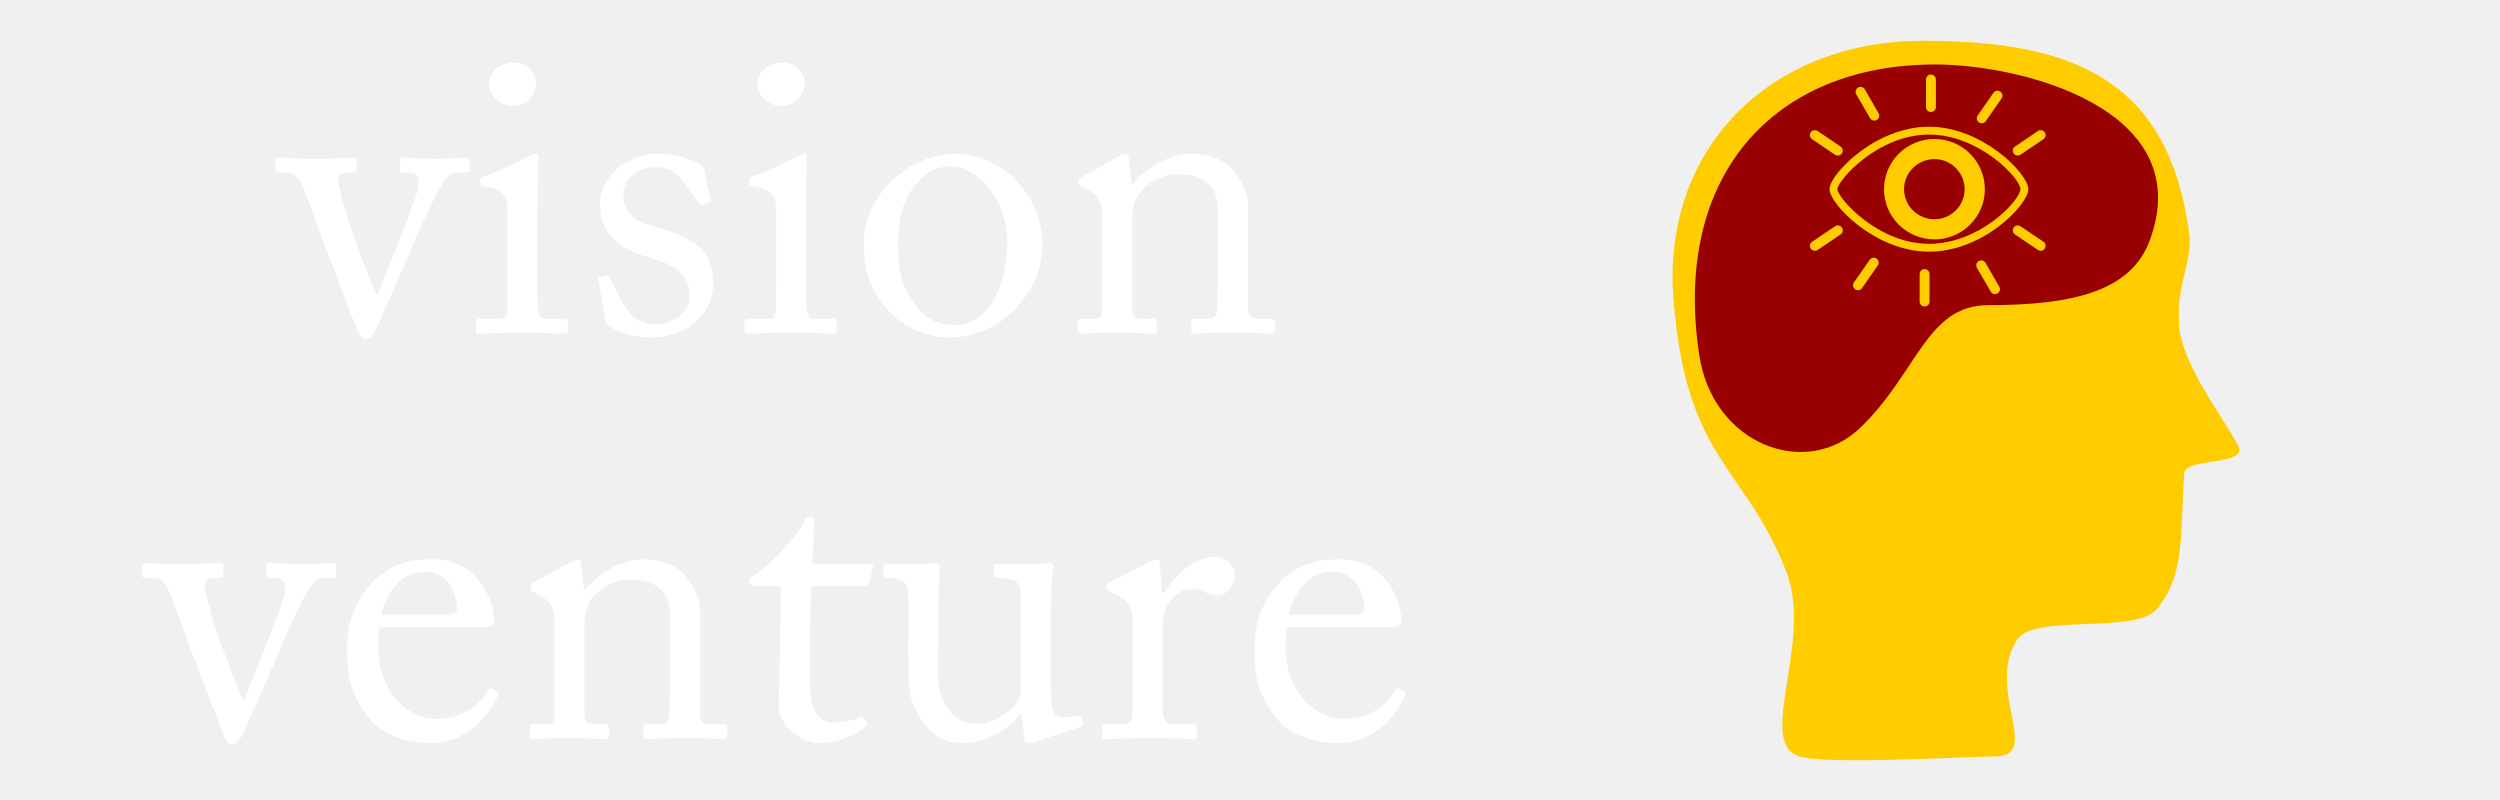
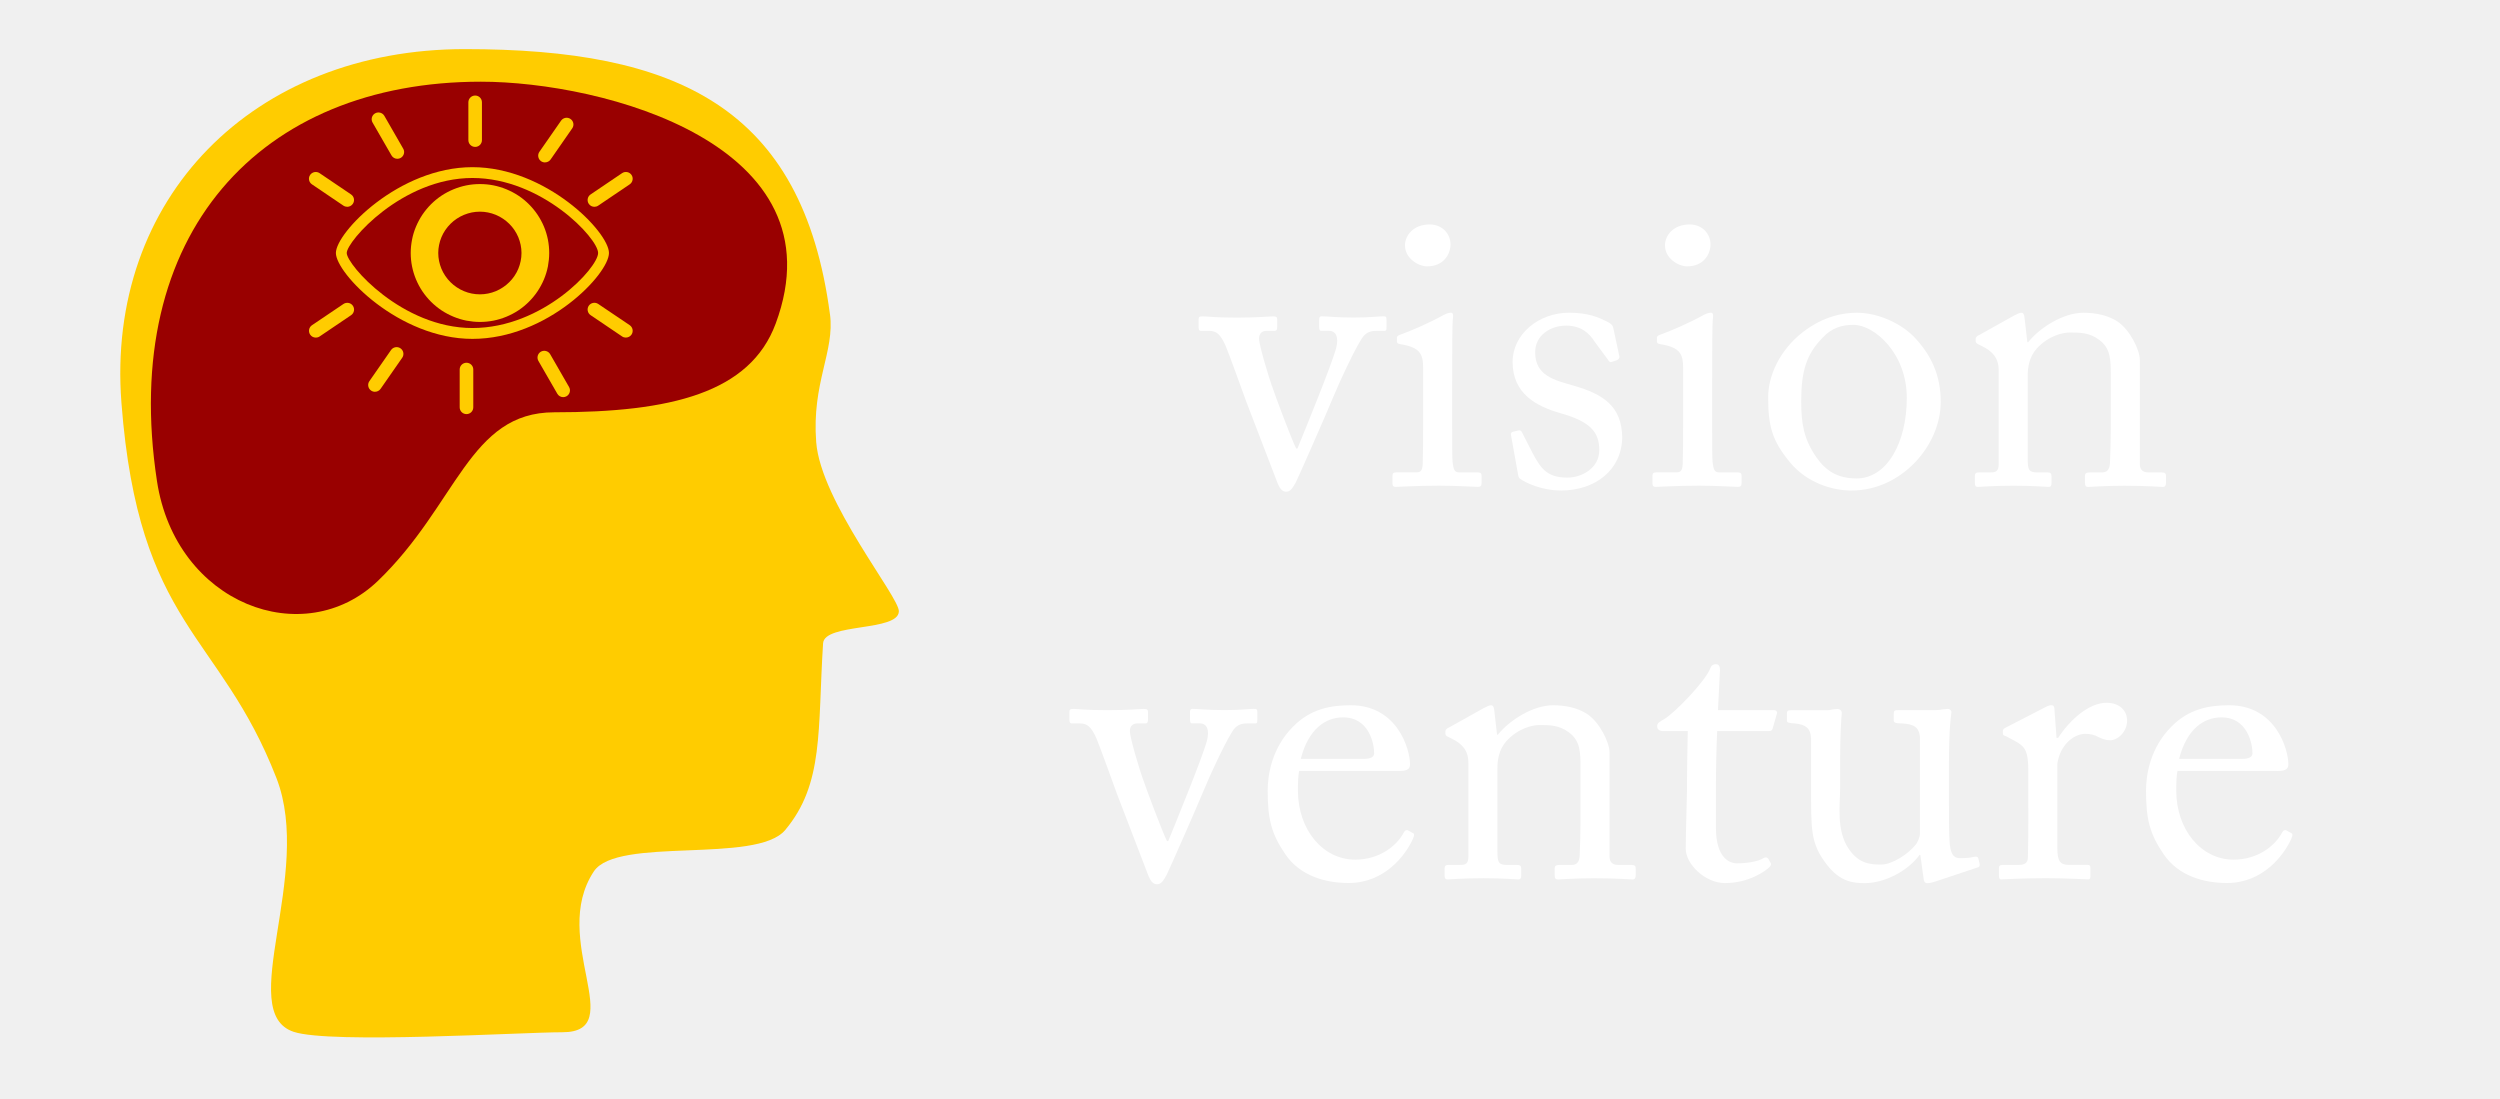
- <svg xmlns="http://www.w3.org/2000/svg" id="a" viewBox="0 0 1000 320">
+ <svg xmlns="http://www.w3.org/2000/svg" id="a" viewBox="0 0 728 320">
  <defs>
    <style>.c{fill:none;}.d{fill:#fff;}.e{fill:#fc0;}.f{fill:#900;}.g{clip-path:url(#b);}</style>
    <clipPath id="b">
-       <rect class="c" x="666.42" y="16.26" width="229.63" height="288.31" />
+       <rect class="c" x="32.42" y="14.26" width="229.63" height="288.31" />
    </clipPath>
  </defs>
  <g>
+     <g class="g">
+       <path class="e" d="M241.69,91.5c1.44,10.89-5.35,19.96-4.01,37.26s24.15,45,24.07,49.25c-.09,5.95-21.68,3.36-22.07,9.32-1.61,25.31,.28,40.87-11.03,54.37-8.35,9.98-48.93,1.81-55.72,12.05-13.08,19.75,10.43,46.84-9.16,46.84-12.04,0-67.43,3.47-78.25-.12-17.16-5.69,5.88-45.83-5.01-73.87-16.57-42.62-40.13-43.92-45.15-109.31C30.78,57.64,73.82,14.3,135.34,14.3s98.32,16.64,106.34,77.2Z" />
+     </g>
+     <path class="f" d="M225.87,94.25c-7.48,20.17-30.53,25.81-64.46,25.81-24.84,0-28.22,26.84-51.36,49.09-21.51,20.67-58.88,6.83-64.34-29.06-10.98-72.15,30.16-116.3,94.32-116.3,35.53,0,105.21,18.28,85.84,70.47Z" />
+     <path class="f" d="M175.76,73.67c0,5.11-17.1,23.43-38.18,23.43s-38.17-18.69-38.17-23.43,17.1-23.42,38.17-23.42,38.18,18.32,38.18,23.42Z" />
+     <path class="e" d="M137.57,98.68c-21.41,0-39.76-19.06-39.76-25.01s18.35-24.99,39.76-24.99,39.76,18.88,39.76,24.99-17.89,25.01-39.76,25.01Zm0-46.85c-20.51,0-36.6,18.45-36.6,21.84s16.08,21.85,36.6,21.85,36.6-17.56,36.6-21.85-16.43-21.84-36.6-21.84Z" />
+     <path class="e" d="M159.93,73.67c0,1.33-.14,2.62-.38,3.92-.26,1.3-.64,2.55-1.15,3.77-.51,1.22-1.14,2.37-1.87,3.47-.73,1.09-1.58,2.11-2.51,3.04s-1.95,1.76-3.05,2.5c-1.1,.73-2.26,1.34-3.49,1.85s-2.49,.89-3.78,1.15c-1.3,.25-2.61,.38-3.93,.38s-2.64-.14-3.94-.38c-1.3-.26-2.56-.64-3.78-1.15s-2.39-1.12-3.49-1.85c-1.09-.74-2.12-1.57-3.05-2.5s-1.77-1.95-2.51-3.04c-.73-1.1-1.35-2.25-1.86-3.47-.51-1.23-.89-2.48-1.15-3.77s-.39-2.59-.39-3.92,.14-2.61,.39-3.91,.64-2.56,1.15-3.77,1.13-2.37,1.86-3.47c.74-1.09,1.58-2.11,2.51-3.04s1.96-1.77,3.05-2.5c1.1-.73,2.26-1.34,3.49-1.85s2.49-.89,3.78-1.15c1.31-.26,2.61-.38,3.94-.38s2.64,.12,3.93,.38,2.56,.64,3.78,1.15,2.39,1.12,3.49,1.85,2.12,1.57,3.05,2.5,1.78,1.95,2.51,3.04c.73,1.1,1.36,2.25,1.87,3.47s.89,2.48,1.15,3.77c.25,1.3,.38,2.59,.38,3.91Z" />
+     <path class="e" d="M138.37,42.78c-1.09,0-1.98-.88-1.98-1.97v-11.02c0-1.09,.89-1.97,1.98-1.97s1.97,.88,1.97,1.97v11.02c0,1.09-.88,1.97-1.97,1.97Z" />
+     <path class="e" d="M158.7,47.3c-.38,0-.78-.11-1.13-.35-.89-.62-1.12-1.85-.5-2.74l6.31-9.07c.62-.89,1.85-1.12,2.75-.5s1.13,1.85,.5,2.74l-6.3,9.07c-.38,.55-1,.84-1.63,.84Z" />
+     <path class="e" d="M173.09,60.22c-.64,0-1.26-.3-1.64-.87-.61-.9-.37-2.12,.53-2.73l9.17-6.2c.9-.61,2.13-.38,2.75,.52,.61,.9,.37,2.13-.53,2.74l-9.17,6.2c-.34,.23-.72,.34-1.1,.34Z" />
+     <path class="e" d="M115.71,46.24c-.69,0-1.35-.35-1.71-.99l-5.51-9.56c-.54-.95-.21-2.14,.73-2.68s2.16-.21,2.7,.72l5.5,9.57c.55,.93,.21,2.14-.73,2.68-.3,.18-.64,.26-.98,.26Z" />
+     <path class="e" d="M101.12,60.22c-.38,0-.77-.11-1.12-.34l-9.16-6.2c-.91-.61-1.15-1.84-.53-2.74,.61-.89,1.85-1.13,2.75-.52l9.17,6.2c.9,.61,1.14,1.82,.52,2.73-.38,.56-1,.87-1.63,.87Z" />
+     <path class="e" d="M135.84,120.59c-1.09,0-1.98-.88-1.98-1.97v-11.03c0-1.08,.89-1.96,1.98-1.96s1.98,.88,1.98,1.96v11.03c0,1.09-.89,1.97-1.98,1.97Z" />
+     <path class="e" d="M109.2,114.09c-.39,0-.79-.11-1.13-.35-.9-.62-1.13-1.85-.51-2.74l6.31-9.07c.62-.89,1.85-1.12,2.75-.5s1.13,1.85,.51,2.74l-6.31,9.07c-.38,.55-1,.84-1.62,.84Z" />
+     <path class="e" d="M91.95,98.31c-.63,0-1.25-.3-1.63-.87-.61-.9-.38-2.13,.53-2.74l9.16-6.18c.91-.61,2.14-.38,2.75,.52,.62,.9,.38,2.13-.52,2.74l-9.17,6.2c-.34,.23-.73,.34-1.12,.34Z" />
+     <path class="e" d="M164,115.65c-.69,0-1.35-.36-1.71-.99l-5.51-9.56c-.54-.95-.21-2.15,.73-2.69s2.16-.2,2.7,.73l5.5,9.56c.55,.95,.21,2.15-.73,2.69-.3,.17-.64,.26-.98,.26Z" />
+     <path class="e" d="M182.25,98.31c-.38,0-.77-.11-1.1-.34l-9.17-6.2c-.9-.61-1.14-1.84-.53-2.74,.62-.89,1.85-1.13,2.75-.52l9.17,6.18c.9,.62,1.14,1.84,.53,2.74-.38,.56-1.01,.87-1.64,.87Z" />
+     <path class="f" d="M151.86,73.67c0,.8-.08,1.58-.24,2.35s-.38,1.53-.69,2.26c-.3,.72-.68,1.42-1.12,2.07-.44,.66-.95,1.27-1.51,1.82-.56,.56-1.17,1.06-1.84,1.5-.65,.44-1.35,.81-2.08,1.12s-1.5,.53-2.28,.69-1.57,.23-2.35,.23-1.59-.07-2.37-.23-1.53-.38-2.26-.69c-.74-.3-1.44-.68-2.1-1.12-.66-.44-1.27-.93-1.84-1.5-.56-.55-1.06-1.16-1.51-1.82-.44-.65-.81-1.35-1.12-2.07-.3-.73-.53-1.49-.69-2.26s-.24-1.55-.24-2.35,.08-1.57,.24-2.34,.38-1.53,.69-2.26c.3-.72,.68-1.42,1.12-2.07,.45-.66,.95-1.27,1.51-1.82,.56-.56,1.17-1.06,1.84-1.5,.65-.44,1.35-.81,2.1-1.12,.73-.3,1.49-.53,2.26-.69s1.57-.23,2.37-.23,1.58,.07,2.35,.23,1.54,.38,2.28,.69,1.43,.68,2.08,1.12c.66,.44,1.27,.93,1.84,1.5,.56,.55,1.07,1.16,1.51,1.82,.44,.65,.81,1.35,1.12,2.07,.3,.73,.53,1.49,.69,2.26s.24,1.55,.24,2.34Z" />
+   </g>
+   <g>
    <g>
-       <path class="d" d="M140.57,91.86c-1-2.83-5.33-16.66-5.33-19.66,0-2.17,1.33-3.17,3-3.17h3.33c1,0,1.16-.66,1.16-1.67v-3c0-1-.33-1.34-1.67-1.34-1.82,0-6.16,.51-14.99,.51-9.33,0-12.15-.51-13.99-.51-1.5,0-1.84,.17-1.84,1.34v3c0,1,.17,1.67,1,1.67h3.33c3,0,4.66,1.33,6.83,6.16,1.17,2.67,8,21.66,8.5,22.99,.5,1.33,12.66,32.98,12.99,33.81,.83,2,1.84,3.5,3.5,3.5,1.82,0,2.66-1.5,4-3.83,.66-1.17,12.99-29.16,14.99-34.15,2.5-6.16,10.82-24.33,13.33-26.66,1.5-1.5,3.17-1.82,5.16-1.82h3.17c.83,0,.83-.51,.83-1.67v-2.84c0-1.33-.16-1.5-1.5-1.5-1.5,0-5.5,.51-12,.51-7.32,0-10.99-.51-13.33-.51-.66,0-1,.34-1,1.34v3c0,.83,.17,1.67,.68,1.67h3.32c3.01,0,4.17,2.66,3.01,7.16-1.67,6.49-13.34,34.99-15.99,41.47h-.51c-1.82-3.49-8.99-22.65-9.99-25.82Z" />
-       <path class="d" d="M203.04,109.01c0,5,0,10.16-.17,15.16-.17,2.67-.83,3.33-2.67,3.33h-8.17c-1.16,0-1.66,.34-1.66,1.33v3.33c0,1,.5,1.33,1.33,1.33,1.84,0,8.32-.5,17.99-.5,6.99,0,14.67,.5,15.99,.5,1.16,0,1.5-.5,1.5-1.67v-2.83c0-1-.34-1.5-1.67-1.5h-7.66c-1.84,0-2.33-1.17-2.67-4.34-.17-1.82-.17-7.83-.17-14.33v-18.16c0-13.82,0-24.32,.34-27.15,.17-1.17,0-2-.83-2-1,0-1.84,.34-3.17,1-6.33,3.5-12.66,6.16-17.99,8.17-.83,.33-1.17,.66-1.17,1.16v1.5c0,.66,.34,1,1.5,1.17,8.34,1.33,9.34,4.33,9.34,9.99v24.49Zm1.66-66.64c6.67,0,9.66-4.83,9.66-9.16,0-3.66-2.83-8.17-8.66-8.17-6.66,0-10.16,4.51-10.16,8.66,0,5.34,5.5,8.66,9.16,8.66Z" />
-       <path class="d" d="M260,135c14.16,0,25.15-8.49,25.32-21.99-.17-12.83-7.83-17.82-19.99-21.32-8.16-2.33-15.98-4.17-15.98-13.82,0-7.16,6.49-11,12.82-11s9.66,3.33,11.67,6.5l5.67,7.67c.5,.83,.82,.99,1.5,.83l1.99-.68c.83-.33,1.17-.83,1.17-1.5l-2.5-11.66c-.17-1-.51-1.84-3-3-3.01-1.5-7.33-3.5-15.33-3.5-12.49,0-23.33,8.83-23.33,20.33,0,13.16,9.83,18.32,19.67,21.15,12.49,3.49,16.15,7.83,16.15,15.33s-7.33,11.32-13.16,11.32c-8.83,0-11.16-4.17-14.5-10.33l-4.17-8.16c-.33-.83-.83-1.17-1.5-1l-2.16,.5c-.66,.17-1.17,.51-1,1.33l2.84,15.84c.16,.82,.16,1.82,.99,2.33,2,1.5,8.66,4.82,16.83,4.82Z" />
-       <path class="d" d="M310.47,109.01c0,5,0,10.16-.17,15.16-.17,2.67-.83,3.33-2.67,3.33h-8.17c-1.16,0-1.66,.34-1.66,1.33v3.33c0,1,.5,1.33,1.33,1.33,1.84,0,8.32-.5,17.99-.5,6.99,0,14.67,.5,15.99,.5,1.16,0,1.5-.5,1.5-1.67v-2.83c0-1-.34-1.5-1.67-1.5h-7.66c-1.84,0-2.33-1.17-2.67-4.34-.17-1.82-.17-7.83-.17-14.33v-18.16c0-13.82,0-24.32,.34-27.15,.17-1.17,0-2-.83-2-1,0-1.84,.34-3.17,1-6.33,3.5-12.66,6.16-17.99,8.17-.83,.33-1.17,.66-1.17,1.16v1.5c0,.66,.34,1,1.5,1.17,8.34,1.33,9.34,4.33,9.34,9.99v24.49Zm1.66-66.64c6.67,0,9.66-4.83,9.66-9.16,0-3.66-2.83-8.17-8.66-8.17-6.66,0-10.16,4.51-10.16,8.66,0,5.34,5.5,8.66,9.16,8.66Z" />
-       <path class="d" d="M380.09,135c20.49,0,36.82-18.48,36.82-36.64,0-10.84-3.84-19.5-11.33-27.16-5-5-14.16-9.66-23.33-9.66-5.5,0-13.65,1.34-22.31,8-9.83,7.66-14.33,18.33-14.33,26.82,0,11.83,1.5,18,9.16,27.16,6.99,8.32,17.32,11.49,25.32,11.49Zm2-4.99c-7.84,0-12.66-3.17-16.5-8.66-5.33-7.67-6.33-14-6.33-23.33,0-12.66,2.33-19.49,8.83-26.15,4-4.33,8.34-5.33,12.83-5.33,8.49,0,21.99,11.66,21.99,30.15s-8.16,33.32-20.82,33.32Z" />
-       <path class="d" d="M499.19,81.03c0-4.17-4.17-12.5-9.17-15.83-4-2.67-9.16-3.67-14.16-3.67-8.32,0-17.99,6.16-22.82,12.17h-.34l-1.16-10.16c-.17-1.34-.5-2-1.33-2-.68,0-1.67,.51-3.01,1.17l-14.33,8c-.82,.33-1.5,.83-1.5,1.67v.82c0,.51,.17,1,1.34,1.51l1.33,.66c4.17,1.99,6.83,4.83,6.83,9.82v38.98c0,2.84-1.16,3.33-3.32,3.33h-4.83c-1.34,0-1.67,.5-1.67,1.5v3c0,1,.33,1.5,1.16,1.5,1,0,6.33-.5,14.83-.5s13.33,.5,14.49,.5c.83,0,1.17-.5,1.17-1.5v-2.83c0-1.17-.34-1.67-1.67-1.67h-4.17c-3.49,0-4-1-4-5.5v-34.49c0-3.17,.51-7.66,3.83-11.32,5-5.34,10.84-6.5,13.49-6.5,4.17,0,8.17,0,12.17,3,4.83,3.5,4.83,8.34,4.83,14.99v21.99c0,4.34-.17,9.66-.34,14-.16,3-1.5,3.83-3.32,3.83h-4.83c-1.67,0-2.17,.34-2.17,1.5v2.67c0,1.33,.34,1.82,1.34,1.82,1.16,0,6.5-.5,14.99-.5,9.5,0,14.65,.5,15.83,.5,1,0,1.33-.66,1.33-1.82v-2.67c0-1-.33-1.5-1.84-1.5h-5.33c-2.16,0-3.66-.83-3.66-3.5v-42.97Z" />
+       <path class="d" d="M370.39,112.43c-.71-1.99-3.75-11.74-3.75-13.85,0-1.53,.94-2.23,2.11-2.23h2.35c.71,0,.82-.47,.82-1.17v-2.11c0-.71-.23-.94-1.17-.94-1.29,0-4.34,.36-10.57,.36-6.57,0-8.56-.36-9.86-.36-1.06,0-1.29,.12-1.29,.94v2.11c0,.71,.12,1.17,.71,1.17h2.35c2.11,0,3.29,.94,4.81,4.34,.83,1.88,5.64,15.26,5.99,16.2,.35,.94,8.92,23.24,9.15,23.83,.59,1.41,1.29,2.47,2.47,2.47,1.29,0,1.87-1.06,2.82-2.7,.47-.83,9.15-20.55,10.57-24.07,1.76-4.34,7.63-17.15,9.39-18.79,1.06-1.06,2.23-1.29,3.64-1.29h2.23c.59,0,.59-.36,.59-1.17v-2c0-.94-.11-1.06-1.06-1.06-1.06,0-3.87,.36-8.45,.36-5.16,0-7.75-.36-9.39-.36-.47,0-.71,.24-.71,.94v2.11c0,.59,.12,1.17,.48,1.17h2.34c2.12,0,2.94,1.87,2.12,5.05-1.17,4.57-9.4,24.66-11.27,29.23h-.36c-1.29-2.46-6.33-15.96-7.04-18.19Z" />
+       <path class="d" d="M414.41,124.52c0,3.52,0,7.16-.12,10.68-.12,1.88-.59,2.35-1.88,2.35h-5.75c-.82,0-1.17,.24-1.17,.94v2.35c0,.71,.35,.94,.94,.94,1.29,0,5.87-.35,12.68-.35,4.93,0,10.34,.35,11.27,.35,.82,0,1.06-.35,1.06-1.17v-1.99c0-.71-.24-1.06-1.17-1.06h-5.4c-1.29,0-1.64-.83-1.88-3.06-.12-1.29-.12-5.52-.12-10.1v-12.8c0-9.74,0-17.14,.24-19.13,.12-.83,0-1.41-.59-1.41-.71,0-1.29,.24-2.23,.71-4.46,2.47-8.92,4.34-12.68,5.75-.59,.23-.83,.47-.83,.82v1.06c0,.47,.24,.71,1.06,.83,5.87,.94,6.58,3.05,6.58,7.04v17.26Zm1.17-46.96c4.7,0,6.81-3.41,6.81-6.45,0-2.58-1.99-5.75-6.1-5.75-4.69,0-7.16,3.18-7.16,6.1,0,3.76,3.87,6.1,6.45,6.1Z" />
+       <path class="d" d="M454.55,142.84c9.98,0,17.73-5.99,17.84-15.49-.12-9.04-5.52-12.56-14.09-15.03-5.75-1.64-11.26-2.94-11.26-9.74,0-5.05,4.57-7.76,9.03-7.76s6.81,2.35,8.22,4.58l3.99,5.41c.35,.59,.58,.7,1.06,.59l1.41-.48c.59-.23,.83-.59,.83-1.06l-1.76-8.22c-.12-.71-.36-1.29-2.11-2.11-2.12-1.06-5.17-2.47-10.8-2.47-8.8,0-16.44,6.22-16.44,14.33,0,9.27,6.93,12.91,13.86,14.91,8.8,2.46,11.38,5.52,11.38,10.8s-5.17,7.98-9.27,7.98c-6.22,0-7.87-2.94-10.22-7.28l-2.94-5.75c-.23-.59-.59-.83-1.06-.71l-1.52,.35c-.47,.12-.83,.36-.71,.94l2,11.16c.11,.58,.11,1.29,.7,1.64,1.41,1.06,6.1,3.4,11.86,3.4Z" />
+       <path class="d" d="M490.12,124.52c0,3.52,0,7.16-.12,10.68-.12,1.88-.59,2.35-1.88,2.35h-5.75c-.82,0-1.17,.24-1.17,.94v2.35c0,.71,.35,.94,.94,.94,1.29,0,5.87-.35,12.68-.35,4.93,0,10.34,.35,11.27,.35,.82,0,1.06-.35,1.06-1.17v-1.99c0-.71-.24-1.06-1.17-1.06h-5.4c-1.29,0-1.64-.83-1.88-3.06-.12-1.29-.12-5.52-.12-10.1v-12.8c0-9.74,0-17.14,.24-19.13,.12-.83,0-1.41-.59-1.41-.71,0-1.29,.24-2.23,.71-4.46,2.47-8.92,4.34-12.68,5.75-.59,.23-.83,.47-.83,.82v1.06c0,.47,.24,.71,1.06,.83,5.87,.94,6.58,3.05,6.58,7.04v17.26Zm1.17-46.96c4.7,0,6.81-3.41,6.81-6.45,0-2.58-1.99-5.75-6.1-5.75-4.69,0-7.16,3.18-7.16,6.1,0,3.76,3.87,6.1,6.45,6.1Z" />
+       <path class="d" d="M539.19,142.84c14.44,0,25.95-13.03,25.95-25.82,0-7.64-2.71-13.74-7.99-19.14-3.52-3.52-9.98-6.81-16.44-6.81-3.87,0-9.62,.94-15.72,5.64-6.93,5.4-10.1,12.91-10.1,18.9,0,8.33,1.06,12.68,6.45,19.14,4.93,5.87,12.21,8.1,17.84,8.1Zm1.41-3.52c-5.52,0-8.92-2.23-11.63-6.1-3.75-5.41-4.46-9.87-4.46-16.44,0-8.92,1.64-13.73,6.22-18.43,2.82-3.05,5.87-3.75,9.04-3.75,5.99,0,15.49,8.22,15.49,21.25s-5.75,23.48-14.67,23.48Z" />
+       <path class="d" d="M623.12,104.81c0-2.94-2.94-8.81-6.46-11.15-2.82-1.88-6.45-2.59-9.98-2.59-5.87,0-12.68,4.34-16.08,8.57h-.24l-.82-7.16c-.12-.94-.35-1.41-.94-1.41-.48,0-1.17,.36-2.12,.83l-10.1,5.64c-.58,.23-1.06,.59-1.06,1.17v.58c0,.36,.12,.71,.94,1.06l.94,.47c2.94,1.41,4.81,3.41,4.81,6.92v27.47c0,2-.82,2.35-2.34,2.35h-3.41c-.94,0-1.17,.35-1.17,1.06v2.11c0,.71,.23,1.06,.82,1.06,.71,0,4.46-.35,10.45-.35s9.39,.35,10.21,.35c.59,0,.83-.35,.83-1.06v-1.99c0-.83-.24-1.17-1.17-1.17h-2.94c-2.46,0-2.82-.71-2.82-3.87v-24.31c0-2.23,.36-5.4,2.7-7.98,3.52-3.76,7.64-4.58,9.51-4.58,2.94,0,5.75,0,8.57,2.11,3.41,2.47,3.41,5.87,3.41,10.57v15.49c0,3.06-.12,6.81-.24,9.87-.11,2.11-1.06,2.7-2.34,2.7h-3.41c-1.17,0-1.53,.24-1.53,1.06v1.88c0,.94,.24,1.29,.94,1.29,.82,0,4.58-.35,10.57-.35,6.69,0,10.33,.35,11.15,.35,.71,0,.94-.47,.94-1.29v-1.88c0-.71-.23-1.06-1.29-1.06h-3.75c-1.52,0-2.58-.59-2.58-2.47v-30.28Z" />
    </g>
    <g>
-       <path class="d" d="M87.18,254.06c-1-2.83-5.33-16.66-5.33-19.66,0-2.17,1.33-3.17,3-3.17h3.33c1,0,1.16-.66,1.16-1.67v-3c0-1-.33-1.34-1.67-1.34-1.82,0-6.16,.51-14.99,.51-9.33,0-12.15-.51-13.99-.51-1.5,0-1.84,.17-1.84,1.34v3c0,1,.17,1.67,1,1.67h3.33c3,0,4.66,1.33,6.83,6.16,1.17,2.67,8,21.66,8.5,22.99,.5,1.33,12.66,32.98,12.99,33.81,.83,2,1.84,3.5,3.5,3.5,1.82,0,2.66-1.5,4-3.83,.66-1.17,12.99-29.16,14.99-34.15,2.5-6.16,10.82-24.33,13.33-26.66,1.5-1.5,3.17-1.82,5.16-1.82h3.17c.83,0,.83-.51,.83-1.67v-2.84c0-1.33-.16-1.5-1.5-1.5-1.5,0-5.5,.51-12,.51-7.32,0-10.99-.51-13.33-.51-.66,0-1,.34-1,1.34v3c0,.83,.17,1.67,.68,1.67h3.32c3.01,0,4.17,2.66,3.01,7.16-1.67,6.49-13.34,34.99-15.99,41.47h-.51c-1.82-3.49-8.99-22.65-9.99-25.82Z" />
-       <path class="d" d="M192.96,250.89c2.67,0,4.66-.34,4.66-2.67,0-6.5-5.33-24.49-24.49-24.49-8.34,0-16.66,1.5-23.82,8.83-8.83,8.83-10.5,19.99-10.5,26.49,0,11.66,1.5,17.82,7.33,26.31,6.16,9,16.66,11.83,26.15,11.83,14.82,0,23.49-11.49,26.49-18.16,.82-1.82,.5-2.33,0-2.49l-2.17-1.17c-.5-.17-1.16,.17-1.5,.83-2.83,5.5-9.99,11.33-20.15,11.33-13.34,0-23.67-12.33-23.67-28.66,0-3.83,.17-6.5,.51-8h41.15Zm-40.48-5c3.17-12.32,10.16-17.16,17.49-17.16,10.82,0,12.83,10.99,12.83,14.82,0,1.5-1.34,2.33-4.51,2.33h-25.82Z" />
-       <path class="d" d="M280.07,243.23c0-4.17-4.17-12.5-9.17-15.83-4-2.67-9.16-3.67-14.16-3.67-8.32,0-17.99,6.16-22.82,12.17h-.34l-1.16-10.16c-.17-1.34-.5-2-1.33-2-.68,0-1.67,.51-3.01,1.17l-14.33,8c-.82,.33-1.5,.83-1.5,1.67v.82c0,.51,.17,1,1.34,1.51l1.33,.66c4.17,1.99,6.83,4.83,6.83,9.82v38.98c0,2.84-1.16,3.33-3.32,3.33h-4.83c-1.34,0-1.67,.5-1.67,1.5v3c0,1,.33,1.5,1.16,1.5,1,0,6.33-.5,14.83-.5s13.33,.5,14.49,.5c.83,0,1.17-.5,1.17-1.5v-2.83c0-1.17-.34-1.67-1.67-1.67h-4.17c-3.49,0-4-1-4-5.5v-34.49c0-3.17,.51-7.66,3.83-11.32,5-5.34,10.84-6.5,13.49-6.5,4.17,0,8.17,0,12.17,3,4.83,3.5,4.83,8.34,4.83,14.99v21.99c0,4.34-.17,9.66-.34,14-.16,3-1.5,3.83-3.32,3.83h-4.83c-1.67,0-2.17,.34-2.17,1.5v2.67c0,1.33,.34,1.82,1.34,1.82,1.16,0,6.5-.5,14.99-.5,9.5,0,14.65,.5,15.83,.5,1,0,1.33-.66,1.33-1.82v-2.67c0-1-.33-1.5-1.84-1.5h-5.33c-2.16,0-3.66-.83-3.66-3.5v-42.97Z" />
-       <path class="d" d="M324.03,257.72c0-7.66,.17-15.66,.51-23.32h21.49c.99,0,1.33-.51,1.5-1.34l1.67-5.82c.33-.66-.17-1.5-1.17-1.5h-23.16l.83-16.5c0-1.33-.33-2.49-1.67-2.49-.99,0-1.82,.33-2.33,1.67-2.16,5.65-14.99,18.65-18.99,20.98-1.99,1.17-3,1.67-3,3s1,2,2.5,2h10.16c-.17,6.99-.33,18.16-.33,21.15v3.66c0,2.33-.51,17-.51,23.82,0,6.33,8,14.16,16.16,14.16,9.99,0,16.83-4.99,18.5-6.66,.5-.5,.82-1.17,.33-1.84l-.83-1.5c-.5-.66-1.16-.83-1.99-.33-2.33,1.5-7.16,2.16-10.99,2.16-3.01,0-8.67-2.16-8.67-14.67v-16.66Z" />
-       <path class="d" d="M420.31,249.06c0-16.32,.83-20.66,1-22.16,.17-.83-.5-1.67-1.5-1.67-.5,0-1.17,.17-2,.17-.82,.17-1.66,.34-2.83,.34h-15.49c-1.67,0-2,.16-2,1.5v2.83c0,.83,.83,1.17,3.67,1.17,4.16,.33,6.83,1.16,7.15,5.82v39.65c0,1.5-.99,3.67-1.66,4.51-3.17,4-9.83,8.32-14.33,8.32s-9.17-.33-13.34-6.33c-5.33-7.66-3.66-18.33-3.66-24.98v-11.83c0-9.83,.5-17.66,.66-19.16,.17-1.17-.66-2-1.82-2-.51,0-1.17,.17-1.84,.17-.66,.17-1.33,.34-2.33,.34h-14.82c-1.51,0-1.84,.33-1.84,1.33v3c0,.83,.83,1,3.66,1.17,3.83,.5,6.16,1.67,6.33,6.33v19.32c0,18.33-.33,23.82,6.5,32.65,5.5,7.16,10.99,7.66,15.66,7.66,8.34,0,18-5.16,22.66-11.66h.33l1.34,9.66c.16,1.67,.83,1.99,1.5,1.99,1.33,0,2.33-.33,3.32-.66l17.49-5.82c.68-.17,1-.51,.83-1.5l-.5-2.17c-.17-.66-.66-.99-1.99-.66-2,.51-4.51,.51-5.51,.51-1.99,0-3.83-.68-4.33-5.83-.34-3.5-.34-11.66-.34-19.66v-12.33Z" />
-       <path class="d" d="M453.12,266.55c0,8.66,0,14.5-.17,19.99,0,2.16-1.17,3.17-3.67,3.17h-6.49c-1.5,0-1.84,.34-1.84,1.5v2.83c0,1.34,.34,1.67,1,1.67,.99,0,8-.5,18.33-.5,8.99,0,16.66,.5,17.65,.5,.66,0,.83-.5,.83-1.5v-3c0-1-.17-1.5-1.16-1.5h-7.83c-3.5,0-4.67-1.67-4.67-6.83v-34.99c0-.51,.68-3.5,1.67-5.34,2.84-5.33,7.16-6.99,9.83-6.99,2.16,0,4.17,.51,5.5,1.34,1.33,.66,3,1.33,4.83,1.33,3,0,6.99-3.33,6.99-8.17,0-3.83-2.83-7.33-8.49-7.33-7.16,0-14.99,6.84-19.99,14.5h-.66l-.83-11.49c0-1-.17-2-1.17-2-.66,0-1.33,.17-2.33,.66l-16.49,8.5c-1,.5-1.33,.83-1.33,1.5v.99c0,.68,.33,.83,1.33,1.17l3.17,1.67c4.66,2.5,6,4.17,6,12.66v15.66Z" />
-       <path class="d" d="M555.89,250.89c2.67,0,4.66-.34,4.66-2.67,0-6.5-5.33-24.49-24.49-24.49-8.34,0-16.66,1.5-23.82,8.83-8.83,8.83-10.5,19.99-10.5,26.49,0,11.66,1.5,17.82,7.33,26.31,6.16,9,16.66,11.83,26.15,11.83,14.82,0,23.49-11.49,26.49-18.16,.82-1.82,.5-2.33,0-2.49l-2.17-1.17c-.5-.17-1.16,.17-1.5,.83-2.83,5.5-9.99,11.33-20.15,11.33-13.34,0-23.67-12.33-23.67-28.66,0-3.83,.17-6.5,.51-8h41.15Zm-40.48-5c3.17-12.32,10.16-17.16,17.49-17.16,10.82,0,12.83,10.99,12.83,14.82,0,1.5-1.34,2.33-4.51,2.33h-25.82Z" />
+       <path class="d" d="M332.77,226.74c-.71-1.99-3.75-11.74-3.75-13.85,0-1.53,.94-2.23,2.11-2.23h2.35c.71,0,.82-.47,.82-1.17v-2.11c0-.71-.23-.94-1.17-.94-1.29,0-4.34,.36-10.57,.36-6.57,0-8.56-.36-9.86-.36-1.06,0-1.29,.12-1.29,.94v2.11c0,.71,.12,1.17,.71,1.17h2.35c2.11,0,3.29,.94,4.81,4.34,.83,1.88,5.64,15.26,5.99,16.2,.35,.94,8.92,23.24,9.15,23.83,.59,1.41,1.29,2.47,2.47,2.47,1.29,0,1.87-1.06,2.82-2.7,.47-.83,9.15-20.55,10.57-24.07,1.76-4.34,7.63-17.15,9.39-18.79,1.06-1.06,2.23-1.29,3.64-1.29h2.23c.59,0,.59-.36,.59-1.17v-2c0-.94-.11-1.06-1.06-1.06-1.06,0-3.87,.36-8.45,.36-5.16,0-7.75-.36-9.39-.36-.47,0-.71,.24-.71,.94v2.11c0,.59,.12,1.17,.48,1.17h2.34c2.12,0,2.94,1.87,2.12,5.05-1.17,4.57-9.4,24.66-11.27,29.23h-.36c-1.29-2.46-6.33-15.96-7.04-18.19Z" />
+       <path class="d" d="M407.31,224.51c1.88,0,3.29-.24,3.29-1.88,0-4.58-3.75-17.26-17.26-17.26-5.87,0-11.74,1.06-16.79,6.22-6.22,6.22-7.4,14.09-7.4,18.67,0,8.22,1.06,12.56,5.17,18.54,4.34,6.34,11.74,8.33,18.43,8.33,10.45,0,16.55-8.1,18.67-12.8,.58-1.29,.35-1.64,0-1.75l-1.53-.83c-.35-.12-.82,.12-1.06,.59-1.99,3.87-7.04,7.99-14.2,7.99-9.4,0-16.68-8.69-16.68-20.19,0-2.7,.12-4.58,.36-5.64h29Zm-28.53-3.52c2.23-8.68,7.16-12.09,12.33-12.09,7.63,0,9.04,7.75,9.04,10.45,0,1.06-.94,1.64-3.18,1.64h-18.19Z" />
+       <path class="d" d="M468.7,219.11c0-2.94-2.94-8.81-6.46-11.15-2.82-1.88-6.45-2.59-9.98-2.59-5.87,0-12.68,4.34-16.08,8.57h-.24l-.82-7.16c-.12-.94-.35-1.41-.94-1.41-.48,0-1.17,.36-2.12,.83l-10.1,5.64c-.58,.23-1.06,.59-1.06,1.17v.58c0,.36,.12,.71,.94,1.06l.94,.47c2.94,1.41,4.81,3.41,4.81,6.92v27.47c0,2-.82,2.35-2.34,2.35h-3.41c-.94,0-1.17,.35-1.17,1.06v2.11c0,.71,.23,1.06,.82,1.06,.71,0,4.46-.35,10.45-.35s9.39,.35,10.21,.35c.59,0,.83-.35,.83-1.06v-1.99c0-.83-.24-1.17-1.17-1.17h-2.94c-2.46,0-2.82-.71-2.82-3.87v-24.31c0-2.23,.36-5.4,2.7-7.98,3.52-3.76,7.64-4.58,9.51-4.58,2.94,0,5.75,0,8.57,2.11,3.41,2.47,3.41,5.87,3.41,10.57v15.49c0,3.06-.12,6.81-.24,9.87-.11,2.11-1.06,2.7-2.34,2.7h-3.41c-1.17,0-1.53,.24-1.53,1.06v1.88c0,.94,.24,1.29,.94,1.29,.82,0,4.58-.35,10.57-.35,6.69,0,10.33,.35,11.15,.35,.71,0,.94-.47,.94-1.29v-1.88c0-.71-.23-1.06-1.29-1.06h-3.75c-1.52,0-2.58-.59-2.58-2.47v-30.28Z" />
+       <path class="d" d="M499.68,229.32c0-5.4,.12-11.03,.36-16.43h15.15c.7,0,.94-.36,1.06-.94l1.17-4.1c.23-.47-.12-1.06-.83-1.06h-16.32l.59-11.63c0-.94-.23-1.75-1.17-1.75-.7,0-1.29,.23-1.64,1.17-1.52,3.98-10.57,13.15-13.38,14.79-1.41,.83-2.11,1.17-2.11,2.11s.71,1.41,1.76,1.41h7.16c-.12,4.93-.23,12.8-.23,14.91v2.58c0,1.64-.36,11.98-.36,16.79,0,4.46,5.64,9.98,11.39,9.98,7.04,0,11.86-3.52,13.03-4.69,.35-.35,.58-.83,.23-1.29l-.59-1.06c-.35-.47-.82-.59-1.41-.23-1.64,1.06-5.05,1.52-7.75,1.52-2.12,0-6.11-1.52-6.11-10.34v-11.74Z" />
+       <path class="d" d="M567.53,223.21c0-11.5,.59-14.56,.71-15.61,.12-.59-.35-1.17-1.06-1.17-.35,0-.83,.12-1.41,.12-.58,.12-1.17,.24-1.99,.24h-10.91c-1.17,0-1.41,.11-1.41,1.06v1.99c0,.59,.59,.83,2.59,.83,2.93,.23,4.81,.82,5.04,4.1v27.94c0,1.06-.7,2.59-1.17,3.18-2.23,2.82-6.93,5.87-10.1,5.87s-6.46-.23-9.4-4.46c-3.75-5.4-2.58-12.91-2.58-17.61v-8.33c0-6.93,.35-12.45,.47-13.5,.12-.83-.47-1.41-1.29-1.41-.36,0-.83,.12-1.29,.12-.47,.12-.94,.24-1.64,.24h-10.45c-1.06,0-1.29,.23-1.29,.94v2.11c0,.59,.59,.71,2.58,.83,2.7,.35,4.34,1.17,4.46,4.46v13.61c0,12.91-.23,16.79,4.58,23.01,3.87,5.05,7.75,5.4,11.03,5.4,5.87,0,12.68-3.64,15.97-8.22h.23l.94,6.81c.11,1.17,.59,1.41,1.06,1.41,.94,0,1.64-.23,2.34-.47l12.33-4.1c.48-.12,.71-.36,.59-1.06l-.35-1.53c-.12-.47-.47-.7-1.41-.47-1.41,.36-3.18,.36-3.88,.36-1.41,0-2.7-.48-3.05-4.11-.24-2.47-.24-8.22-.24-13.85v-8.69Z" />
+       <path class="d" d="M590.65,235.54c0,6.1,0,10.22-.12,14.09,0,1.52-.83,2.23-2.59,2.23h-4.57c-1.06,0-1.29,.24-1.29,1.06v1.99c0,.94,.24,1.17,.71,1.17,.7,0,5.64-.35,12.91-.35,6.33,0,11.74,.35,12.44,.35,.47,0,.59-.35,.59-1.06v-2.11c0-.71-.12-1.06-.82-1.06h-5.52c-2.47,0-3.29-1.17-3.29-4.81v-24.66c0-.36,.48-2.47,1.17-3.76,2-3.75,5.05-4.93,6.93-4.93,1.52,0,2.94,.36,3.87,.94,.94,.47,2.11,.94,3.41,.94,2.11,0,4.93-2.35,4.93-5.75,0-2.7-1.99-5.17-5.99-5.17-5.05,0-10.57,4.82-14.09,10.22h-.47l-.59-8.1c0-.71-.12-1.41-.83-1.41-.47,0-.94,.12-1.64,.47l-11.62,5.99c-.71,.35-.94,.59-.94,1.06v.7c0,.48,.23,.59,.94,.83l2.23,1.17c3.29,1.76,4.23,2.94,4.23,8.92v11.03Z" />
+       <path class="d" d="M663.08,224.51c1.88,0,3.29-.24,3.29-1.88,0-4.58-3.75-17.26-17.26-17.26-5.87,0-11.74,1.06-16.79,6.22-6.22,6.22-7.4,14.09-7.4,18.67,0,8.22,1.06,12.56,5.17,18.54,4.34,6.34,11.74,8.33,18.43,8.33,10.45,0,16.55-8.1,18.67-12.8,.58-1.29,.35-1.64,0-1.75l-1.53-.83c-.35-.12-.82,.12-1.06,.59-1.99,3.87-7.04,7.99-14.2,7.99-9.4,0-16.68-8.69-16.68-20.19,0-2.7,.12-4.58,.36-5.64h29Zm-28.53-3.52c2.23-8.68,7.16-12.09,12.33-12.09,7.63,0,9.04,7.75,9.04,10.45,0,1.06-.94,1.64-3.18,1.64h-18.19Z" />
    </g>
  </g>
-   <g>
-     <g class="g">
-       <path class="e" d="M875.69,93.5c1.44,10.89-5.35,19.96-4.01,37.26s24.15,45,24.07,49.25c-.09,5.95-21.68,3.36-22.07,9.32-1.61,25.31,.28,40.87-11.03,54.37-8.35,9.98-48.93,1.81-55.72,12.05-13.08,19.75,10.43,46.84-9.16,46.84-12.04,0-67.43,3.47-78.25-.12-17.16-5.69,5.88-45.83-5.01-73.87-16.57-42.62-40.13-43.92-45.15-109.31-4.58-59.64,38.46-102.99,99.98-102.99s98.32,16.64,106.34,77.2Z" />
-     </g>
-     <path class="f" d="M859.87,96.25c-7.48,20.17-30.53,25.81-64.46,25.81-24.84,0-28.22,26.84-51.36,49.09-21.51,20.67-58.88,6.83-64.34-29.06-10.98-72.15,30.16-116.3,94.32-116.3,35.53,0,105.21,18.28,85.84,70.47Z" />
-     <path class="f" d="M809.76,75.67c0,5.11-17.1,23.43-38.18,23.43s-38.17-18.69-38.17-23.43,17.1-23.42,38.17-23.42,38.18,18.32,38.18,23.42Z" />
-     <path class="e" d="M771.57,100.68c-21.41,0-39.76-19.06-39.76-25.01s18.35-24.99,39.76-24.99,39.76,18.88,39.76,24.99-17.89,25.01-39.76,25.01Zm0-46.85c-20.51,0-36.6,18.45-36.6,21.84s16.08,21.85,36.6,21.85,36.6-17.56,36.6-21.85-16.43-21.84-36.6-21.84Z" />
-     <path class="e" d="M793.93,75.67c0,1.33-.14,2.62-.38,3.92-.26,1.3-.64,2.55-1.15,3.77-.51,1.22-1.14,2.37-1.87,3.47-.73,1.09-1.58,2.11-2.51,3.04s-1.95,1.76-3.05,2.5c-1.1,.73-2.26,1.34-3.49,1.85s-2.49,.89-3.78,1.15c-1.3,.25-2.61,.38-3.93,.38s-2.64-.14-3.94-.38c-1.3-.26-2.56-.64-3.78-1.15s-2.39-1.12-3.49-1.85c-1.09-.74-2.12-1.57-3.05-2.5s-1.77-1.95-2.51-3.04c-.73-1.1-1.35-2.25-1.86-3.47-.51-1.23-.89-2.48-1.15-3.77s-.39-2.59-.39-3.92,.14-2.61,.39-3.91,.64-2.56,1.15-3.77,1.13-2.37,1.86-3.47c.74-1.09,1.58-2.11,2.51-3.04s1.96-1.77,3.05-2.5c1.1-.73,2.26-1.34,3.49-1.85s2.49-.89,3.78-1.15c1.31-.26,2.61-.38,3.94-.38s2.64,.12,3.93,.38,2.56,.64,3.78,1.15,2.39,1.12,3.49,1.85,2.12,1.57,3.05,2.5,1.78,1.95,2.51,3.04c.73,1.1,1.36,2.25,1.87,3.47s.89,2.48,1.15,3.77c.25,1.3,.38,2.59,.38,3.91Z" />
-     <path class="e" d="M772.37,44.78c-1.09,0-1.98-.88-1.98-1.97v-11.02c0-1.09,.89-1.97,1.98-1.97s1.97,.88,1.97,1.97v11.02c0,1.09-.88,1.97-1.97,1.97Z" />
-     <path class="e" d="M792.7,49.3c-.38,0-.78-.11-1.13-.35-.89-.62-1.12-1.85-.5-2.74l6.31-9.07c.62-.89,1.85-1.12,2.75-.5s1.13,1.85,.5,2.74l-6.3,9.07c-.38,.55-1,.84-1.63,.84Z" />
-     <path class="e" d="M807.09,62.22c-.64,0-1.26-.3-1.64-.87-.61-.9-.37-2.12,.53-2.73l9.17-6.2c.9-.61,2.13-.38,2.75,.52,.61,.9,.37,2.13-.53,2.74l-9.17,6.2c-.34,.23-.72,.34-1.1,.34Z" />
-     <path class="e" d="M749.71,48.24c-.69,0-1.35-.35-1.71-.99l-5.51-9.56c-.54-.95-.21-2.14,.73-2.68s2.16-.21,2.7,.72l5.5,9.57c.55,.93,.21,2.14-.73,2.68-.3,.18-.64,.26-.98,.26Z" />
-     <path class="e" d="M735.12,62.22c-.38,0-.77-.11-1.12-.34l-9.16-6.2c-.91-.61-1.15-1.84-.53-2.74,.61-.89,1.85-1.13,2.75-.52l9.17,6.2c.9,.61,1.14,1.82,.52,2.73-.38,.56-1,.87-1.63,.87Z" />
-     <path class="e" d="M769.84,122.59c-1.09,0-1.98-.88-1.98-1.97v-11.03c0-1.08,.89-1.96,1.98-1.96s1.98,.88,1.98,1.96v11.03c0,1.09-.89,1.97-1.98,1.97Z" />
-     <path class="e" d="M743.2,116.09c-.39,0-.79-.11-1.13-.35-.9-.62-1.13-1.85-.51-2.74l6.31-9.07c.62-.89,1.85-1.12,2.75-.5s1.13,1.85,.51,2.74l-6.31,9.07c-.38,.55-1,.84-1.62,.84Z" />
-     <path class="e" d="M725.95,100.31c-.63,0-1.25-.3-1.63-.87-.61-.9-.38-2.13,.53-2.74l9.16-6.18c.91-.61,2.14-.38,2.75,.52,.62,.9,.38,2.13-.52,2.74l-9.17,6.2c-.34,.23-.73,.34-1.12,.34Z" />
-     <path class="e" d="M798,117.65c-.69,0-1.35-.36-1.71-.99l-5.51-9.56c-.54-.95-.21-2.15,.73-2.69s2.16-.2,2.7,.73l5.5,9.56c.55,.95,.21,2.15-.73,2.69-.3,.17-.64,.26-.98,.26Z" />
-     <path class="e" d="M816.25,100.31c-.38,0-.77-.11-1.1-.34l-9.17-6.2c-.9-.61-1.14-1.84-.53-2.74,.62-.89,1.85-1.13,2.75-.52l9.17,6.18c.9,.62,1.14,1.84,.53,2.74-.38,.56-1.01,.87-1.64,.87Z" />
-     <path class="f" d="M785.86,75.67c0,.8-.08,1.58-.24,2.35s-.38,1.53-.69,2.26c-.3,.72-.68,1.42-1.12,2.07-.44,.66-.95,1.27-1.51,1.82-.56,.56-1.17,1.06-1.84,1.5-.65,.44-1.35,.81-2.08,1.12s-1.5,.53-2.28,.69-1.57,.23-2.35,.23-1.59-.07-2.37-.23-1.53-.38-2.26-.69c-.74-.3-1.44-.68-2.1-1.12-.66-.44-1.27-.93-1.84-1.5-.56-.55-1.06-1.16-1.51-1.82-.44-.65-.81-1.35-1.12-2.07-.3-.73-.53-1.49-.69-2.26s-.24-1.55-.24-2.35,.08-1.57,.24-2.34,.38-1.53,.69-2.26c.3-.72,.68-1.42,1.12-2.07,.45-.66,.95-1.27,1.51-1.82,.56-.56,1.17-1.06,1.84-1.5,.65-.44,1.35-.81,2.1-1.12,.73-.3,1.49-.53,2.26-.69s1.57-.23,2.37-.23,1.58,.07,2.35,.23,1.54,.38,2.28,.69,1.43,.68,2.08,1.12c.66,.44,1.27,.93,1.84,1.5,.56,.55,1.07,1.16,1.51,1.82,.44,.65,.81,1.35,1.12,2.07,.3,.73,.53,1.49,.69,2.26s.24,1.55,.24,2.34Z" />
-   </g>
</svg>
